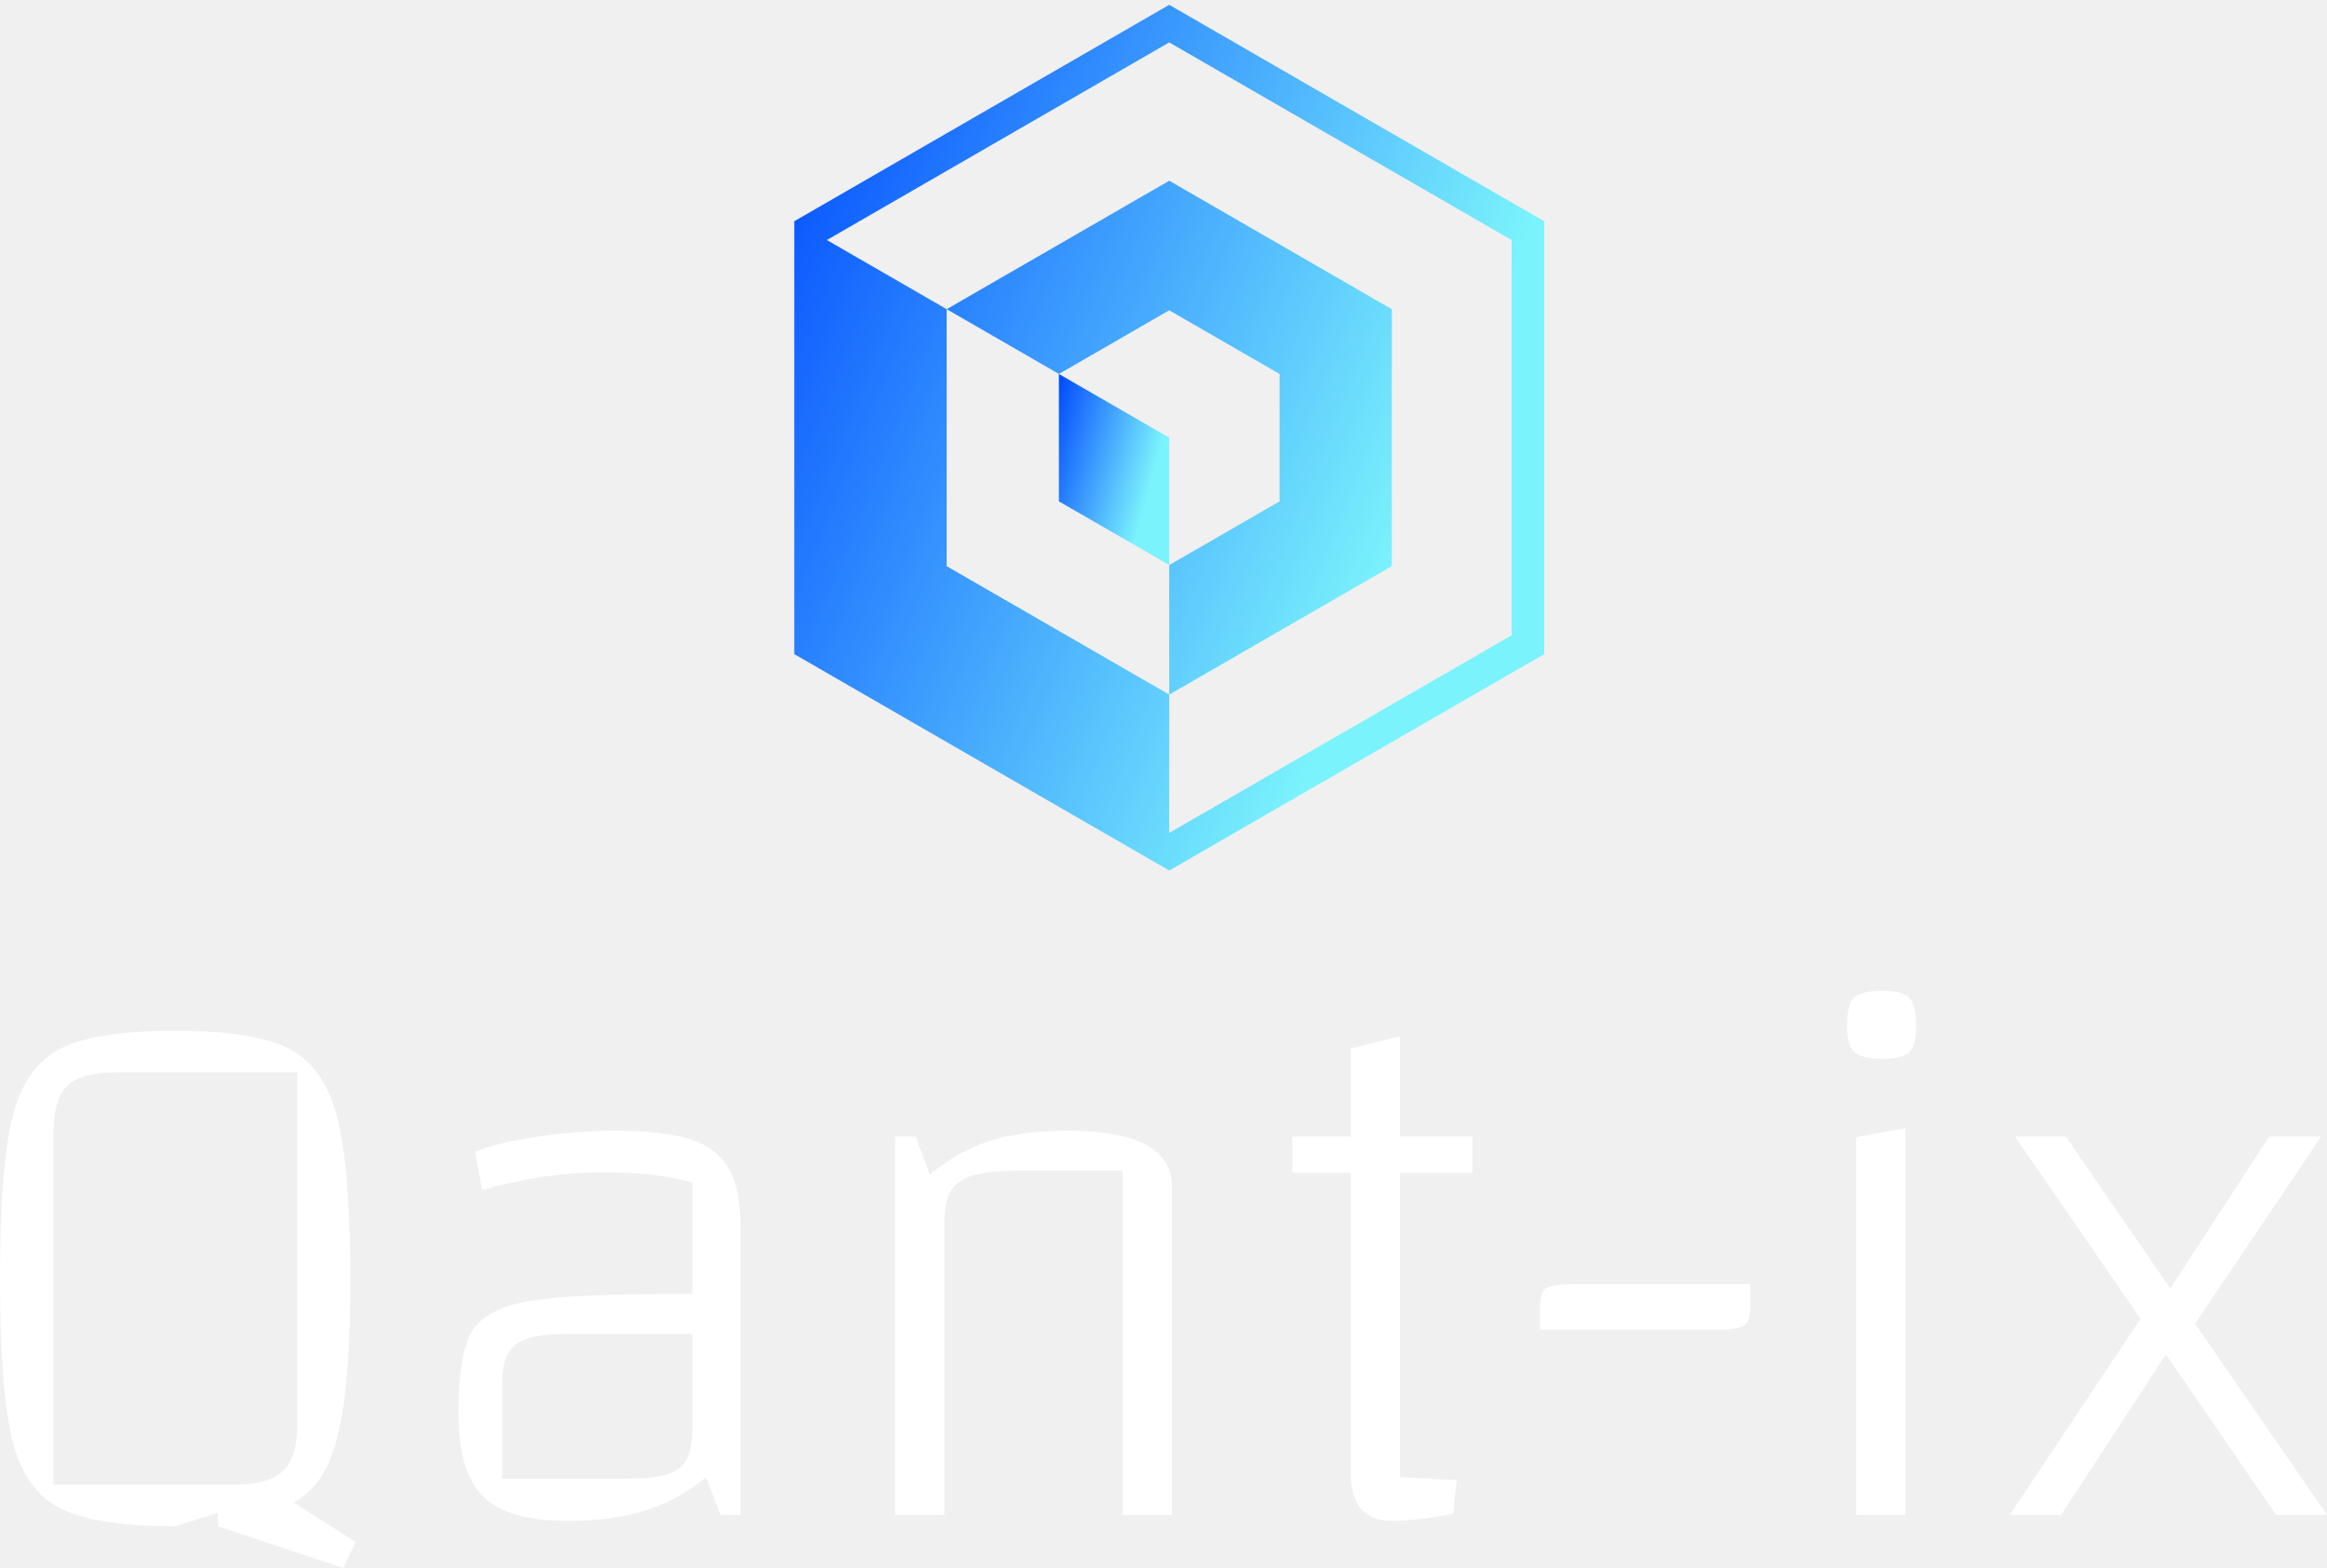
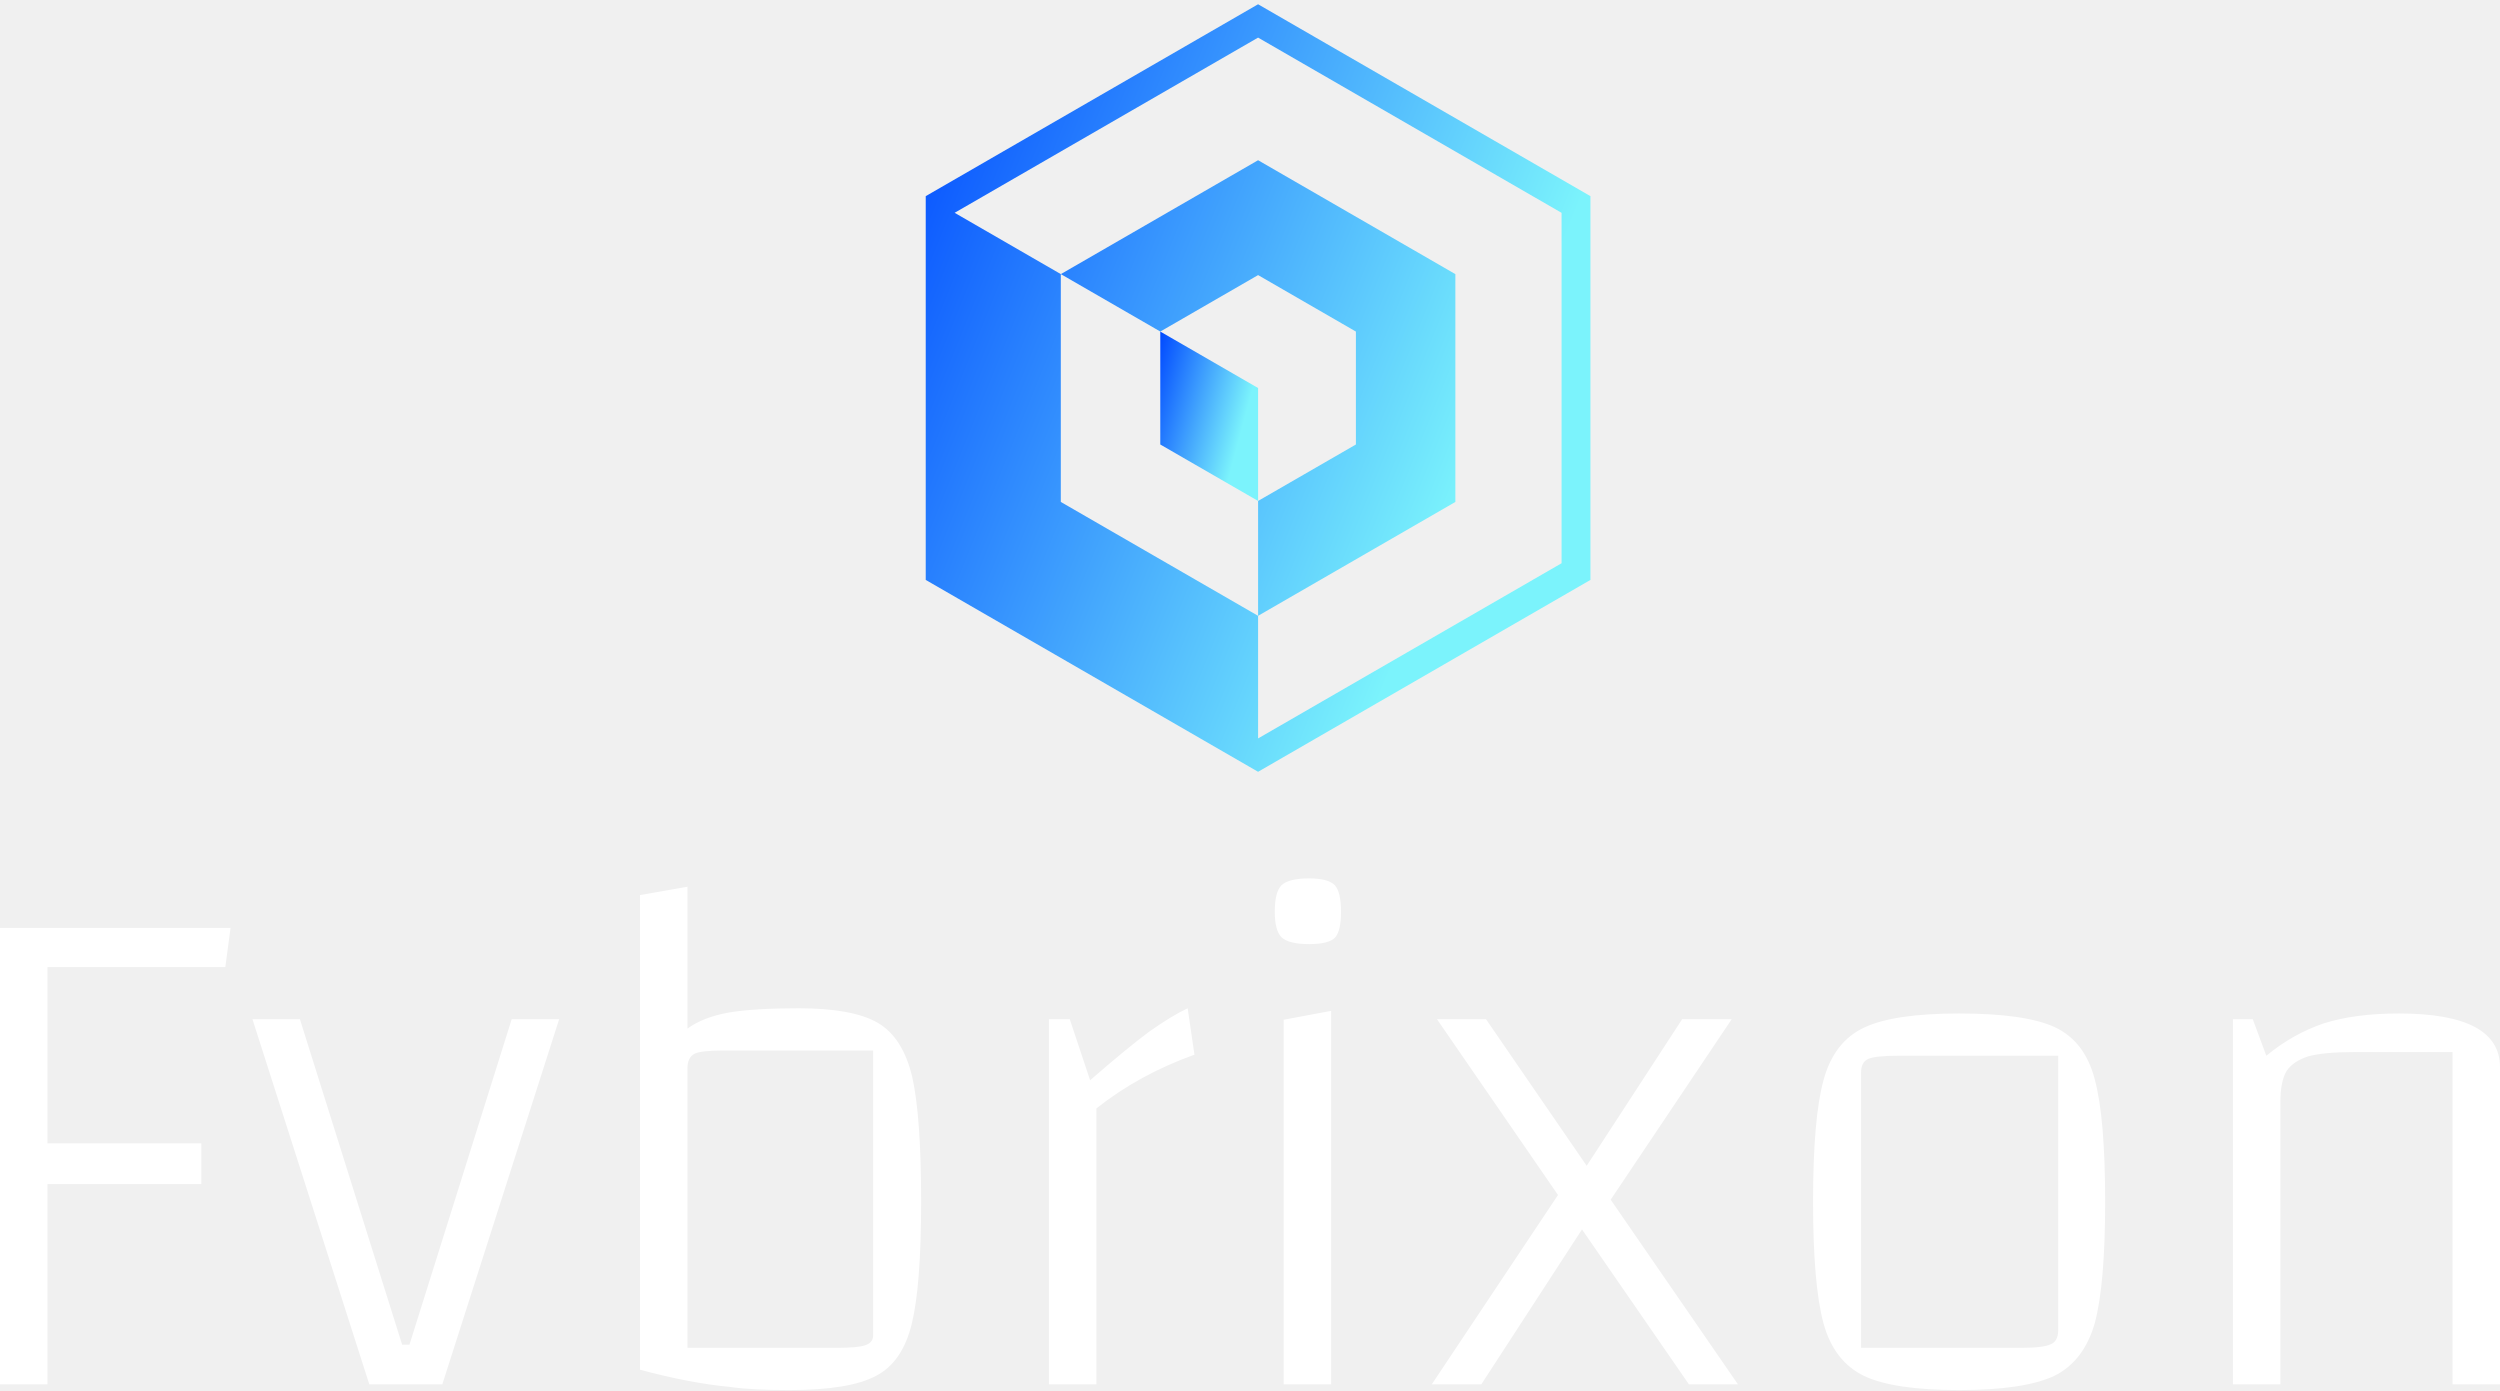
- <svg xmlns="http://www.w3.org/2000/svg" data-v-423bf9ae="" viewBox="0 0 241.854 163" class="iconAbove">
-   <g data-v-423bf9ae="" id="770406c9-b3f9-4bbb-b525-80bf974327f5" fill="#FFFFFF" transform="matrix(5.617977,0,0,5.617977,-6.067416,60.97753)">
-     <path d="M6.51 16.95L7.66 17.68L7.43 18.16L5.11 17.39L5.11 17.14L4.33 17.39Q2.86 17.39 2.20 17.06Q1.54 16.73 1.31 15.80Q1.08 14.87 1.08 12.81L1.08 12.81Q1.08 10.75 1.31 9.82Q1.54 8.89 2.20 8.55Q2.86 8.22 4.33 8.22L4.33 8.22Q5.77 8.22 6.43 8.55Q7.08 8.89 7.32 9.83Q7.56 10.77 7.56 12.81L7.56 12.81Q7.56 14.15 7.46 14.97Q7.36 15.79 7.14 16.26Q6.92 16.73 6.51 16.95L6.51 16.95ZM2.07 16.62L5.39 16.62Q6.05 16.62 6.31 16.37Q6.58 16.13 6.58 15.50L6.58 15.50L6.58 8.99L3.25 8.99Q2.59 8.99 2.33 9.23Q2.07 9.48 2.07 10.11L2.07 10.11L2.07 16.62ZM12.45 10.07Q13.36 10.07 13.86 10.23Q14.36 10.40 14.57 10.78Q14.78 11.16 14.78 11.84L14.78 11.84L14.78 17.18L14.41 17.18L14.14 16.48Q13.65 16.90 13.04 17.09Q12.43 17.29 11.59 17.29L11.59 17.29Q10.47 17.29 10.02 16.84Q9.56 16.39 9.56 15.29L9.56 15.29Q9.56 14.21 9.81 13.78Q10.07 13.36 10.88 13.22Q11.69 13.09 13.75 13.09L13.75 13.09L13.89 13.09L13.89 11.03Q13.24 10.84 12.22 10.84L12.22 10.84Q11.13 10.84 10.00 11.17L10.00 11.17L9.87 10.46Q10.28 10.29 11.03 10.18Q11.77 10.07 12.45 10.07L12.45 10.07ZM12.71 16.51Q13.40 16.51 13.64 16.32Q13.89 16.13 13.89 15.60L13.89 15.60L13.89 13.83L11.58 13.83Q10.88 13.83 10.63 14.02Q10.37 14.21 10.37 14.73L10.37 14.73L10.37 16.51L12.71 16.51ZM17.64 17.18L17.64 10.18L18.02 10.18L18.28 10.88Q18.79 10.46 19.38 10.26Q19.98 10.07 20.82 10.07L20.82 10.07Q22.76 10.07 22.76 11.10L22.76 11.10L22.76 17.18L21.85 17.18L21.85 10.81L19.96 10.81Q19.39 10.81 19.10 10.89Q18.80 10.98 18.68 11.17Q18.55 11.37 18.55 11.76L18.55 11.76L18.55 17.18L17.64 17.18ZM28.32 10.85L26.98 10.85L26.98 16.48Q27.86 16.53 28.03 16.53L28.03 16.53L27.96 17.16Q27.26 17.29 26.84 17.29L26.84 17.29Q26.07 17.29 26.07 16.41L26.07 16.41L26.07 10.85L24.99 10.85L24.99 10.18L26.07 10.18L26.07 8.55L26.98 8.32L26.98 10.18L28.32 10.18L28.32 10.85ZM29.57 13.34Q29.57 13.05 29.69 12.98Q29.81 12.91 30.20 12.91L30.20 12.91L33.46 12.91L33.46 13.31Q33.46 13.61 33.34 13.68Q33.22 13.75 32.84 13.75L32.84 13.75L29.57 13.75L29.57 13.34ZM35.25 17.18L35.25 17.18ZM35.42 10.19L36.33 10.02L36.33 17.18L35.42 17.18L35.42 10.19ZM35.91 8.74Q35.52 8.74 35.38 8.61Q35.25 8.48 35.25 8.12L35.25 8.12Q35.25 7.74 35.38 7.61Q35.52 7.48 35.91 7.48L35.91 7.48Q36.27 7.48 36.40 7.61Q36.53 7.74 36.53 8.12L36.53 8.12Q36.53 8.48 36.41 8.61Q36.29 8.74 35.91 8.74L35.91 8.74ZM44.13 17.18L43.19 17.18L41.15 14.21L39.21 17.18L38.26 17.18L40.68 13.55L38.36 10.18L39.30 10.18L41.23 12.99L43.06 10.18L44.02 10.18L41.69 13.64L44.13 17.18Z" />
+ <svg xmlns="http://www.w3.org/2000/svg" data-v-423bf9ae="" viewBox="0 0 293.15 163" class="iconAbove">
+   <g data-v-423bf9ae="" id="7b1f192a-947b-4ea0-a6e5-512d63ca6b2f" fill="#FFFFFF" transform="matrix(6.116207,0,0,6.116207,-8.929664,57.25077)">
+     <path d="M2.37 13.34L2.37 17.18L1.46 17.18L1.46 8.43L5.88 8.43L5.78 9.18L2.37 9.18L2.37 12.56L5.32 12.56L5.32 13.34L2.37 13.34ZM6.30 10.18L7.21 10.18L9.17 16.42L9.31 16.42L11.27 10.18L12.18 10.18L9.94 17.18L8.54 17.18L6.30 10.18ZM19.12 13.68Q19.12 15.29 18.94 16.02Q18.76 16.76 18.25 17.02Q17.74 17.29 16.60 17.29L16.60 17.29L16.59 17.29Q15.86 17.29 15.46 17.23L15.46 17.23Q14.70 17.16 13.73 16.90L13.73 16.90L13.73 7.80L14.64 7.64L14.64 10.36Q14.94 10.14 15.44 10.05Q15.93 9.97 16.77 9.97L16.77 9.97Q17.81 9.97 18.29 10.25Q18.77 10.53 18.95 11.29Q19.12 12.05 19.12 13.68L19.12 13.68ZM18.20 16.24L18.20 10.78L15.32 10.78Q14.91 10.78 14.78 10.84Q14.64 10.91 14.64 11.12L14.64 11.12L14.64 16.48L17.51 16.48Q17.91 16.48 18.05 16.43Q18.20 16.38 18.20 16.24L18.20 16.24ZM21.97 10.18L22.36 11.35Q23.06 10.74 23.49 10.42Q23.93 10.11 24.23 9.97L24.23 9.97L24.36 10.86Q23.30 11.24 22.48 11.89L22.48 11.89L22.48 17.18L21.57 17.18L21.57 10.18L21.97 10.18ZM25.90 17.18L25.90 17.18ZM26.07 10.19L26.98 10.02L26.98 17.18L26.07 17.18L26.07 10.19ZM26.56 8.74Q26.17 8.74 26.03 8.61Q25.90 8.48 25.90 8.12L25.90 8.12Q25.90 7.74 26.03 7.61Q26.17 7.48 26.56 7.48L26.56 7.48Q26.92 7.48 27.05 7.61Q27.17 7.74 27.17 8.12L27.17 8.12Q27.17 8.48 27.06 8.61Q26.94 8.74 26.56 8.74L26.56 8.74ZM34.78 17.18L33.84 17.18L31.79 14.21L29.86 17.18L28.91 17.18L31.33 13.55L29.01 10.18L29.95 10.18L31.88 12.99L33.71 10.18L34.66 10.18L32.34 13.64L34.78 17.18ZM39.02 17.29Q37.77 17.29 37.20 17.02Q36.62 16.74 36.42 16.01Q36.22 15.27 36.22 13.68L36.22 13.68Q36.22 12.08 36.42 11.35Q36.62 10.61 37.20 10.34Q37.77 10.07 39.02 10.07L39.02 10.07Q40.28 10.07 40.85 10.33Q41.43 10.60 41.62 11.33Q41.82 12.07 41.82 13.68L41.82 13.68Q41.82 15.27 41.62 16.01Q41.41 16.74 40.84 17.02Q40.26 17.29 39.02 17.29L39.02 17.29ZM37.14 16.48L40.21 16.48Q40.64 16.48 40.78 16.41Q40.92 16.35 40.92 16.14L40.92 16.14L40.92 10.88L37.86 10.88Q37.42 10.88 37.28 10.94Q37.14 11.00 37.14 11.21L37.14 11.21L37.14 16.48ZM44.27 17.18L44.27 10.18L44.65 10.18L44.91 10.88Q45.42 10.46 46.01 10.26Q46.61 10.07 47.45 10.07L47.45 10.07Q49.39 10.07 49.39 11.10L49.39 11.10L49.39 17.18L48.48 17.18L48.48 10.81L46.59 10.81Q46.02 10.81 45.72 10.89Q45.43 10.98 45.30 11.17Q45.18 11.37 45.18 11.76L45.18 11.76L45.18 17.18L44.27 17.18Z" />
  </g>
  <defs data-v-423bf9ae="">
-     <linearGradient data-v-423bf9ae="" gradientTransform="rotate(25)" id="259704c5-b395-4a3a-8b7c-b7802d27ec0f" x1="0%" y1="0%" x2="100%" y2="0%">
+     <linearGradient data-v-423bf9ae="" gradientTransform="rotate(25)" id="c50bc3cc-41e7-41dc-b767-b2b5ad2a67cd" x1="0%" y1="0%" x2="100%" y2="0%">
      <stop data-v-423bf9ae="" offset="0%" style="stop-color: rgb(0, 73, 255); stop-opacity: 1;" />
      <stop data-v-423bf9ae="" offset="100%" style="stop-color: rgb(123, 243, 252); stop-opacity: 1;" />
    </linearGradient>
  </defs>
-   <g data-v-423bf9ae="" id="4b3d5fca-89ce-4136-aa7d-f81f1a8fcdcd" transform="matrix(1.2,0,0,1.2,61.5236,-14.5)" stroke="none" fill="url(#259704c5-b395-4a3a-8b7c-b7802d27ec0f)">
+   <g data-v-423bf9ae="" id="6aa9ba39-8fd8-40f4-b8bd-47233a430cfc" transform="matrix(1.2,0,0,1.2,87.5236,-14.5)" stroke="none" fill="url(#c50bc3cc-41e7-41dc-b767-b2b5ad2a67cd)">
    <path d="M82.474 31.249 49.999 12.5 17.526 31.248l-.003.002v37.501L49.999 87.5l.001-.001 32.476-18.748V31.25zm-2.82 35.872L50 84.24V72.259v.001L30.722 61.131v-22.26l.002-.002 9.721 5.612h.001L50 38.965l9.555 5.517h.001l.001.001v11.035L50 61.034v11.225l19.278-11.128v-22.26l-.002-.001-.001-.001L50 27.74 30.724 38.869l-10.376-5.991 29.651-17.12 29.652 17.12.003.002z" />
    <path d="M40.443 44.483v11.035L50 61.035V50l-9.556-5.518z" />
  </g>
</svg>
